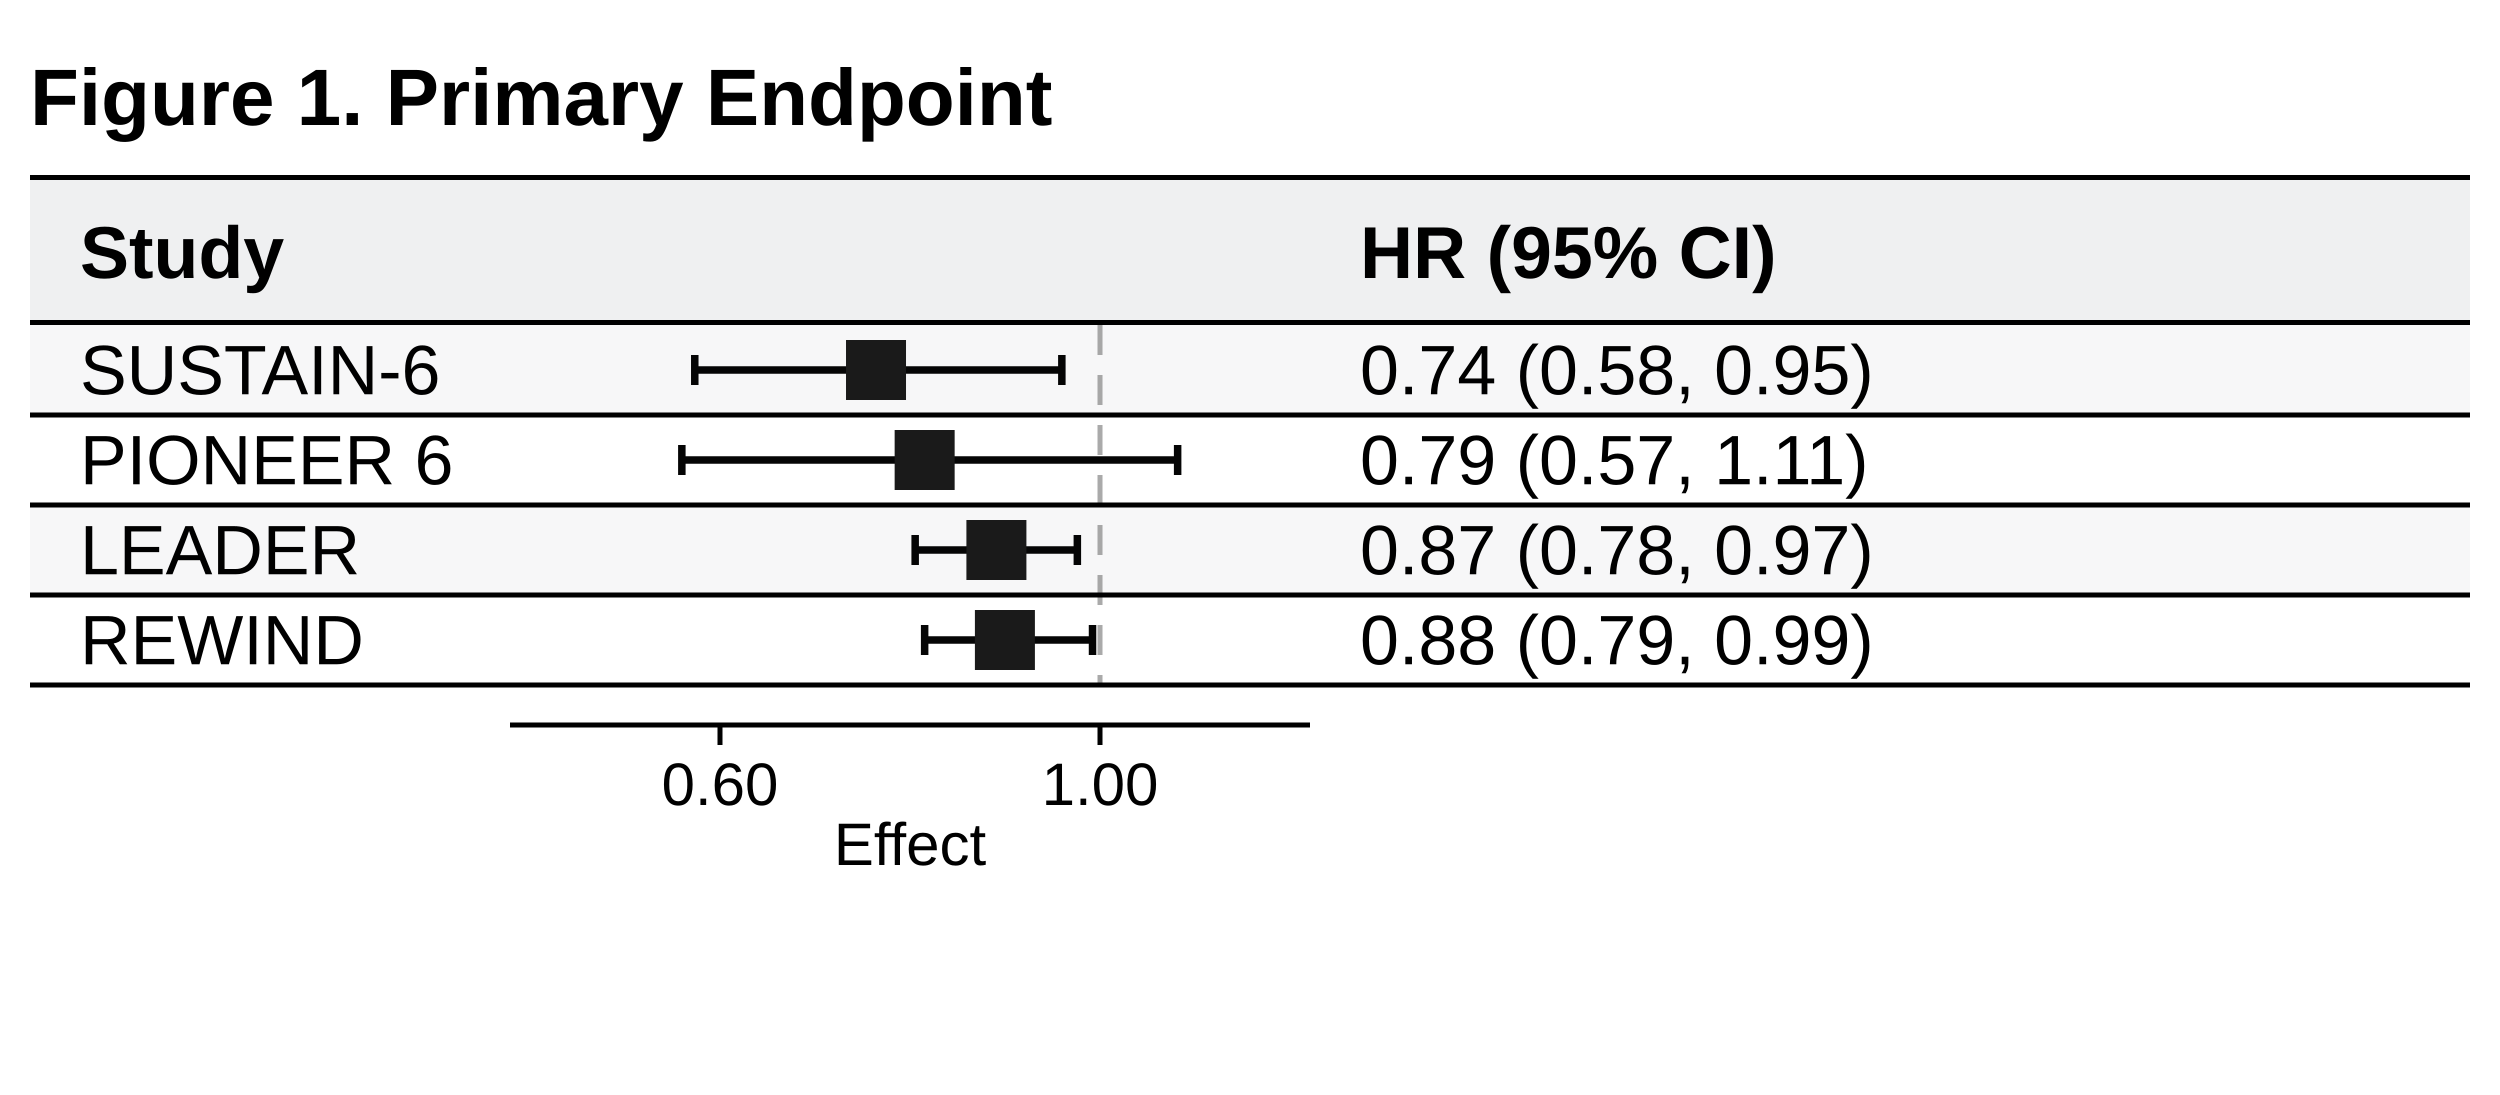
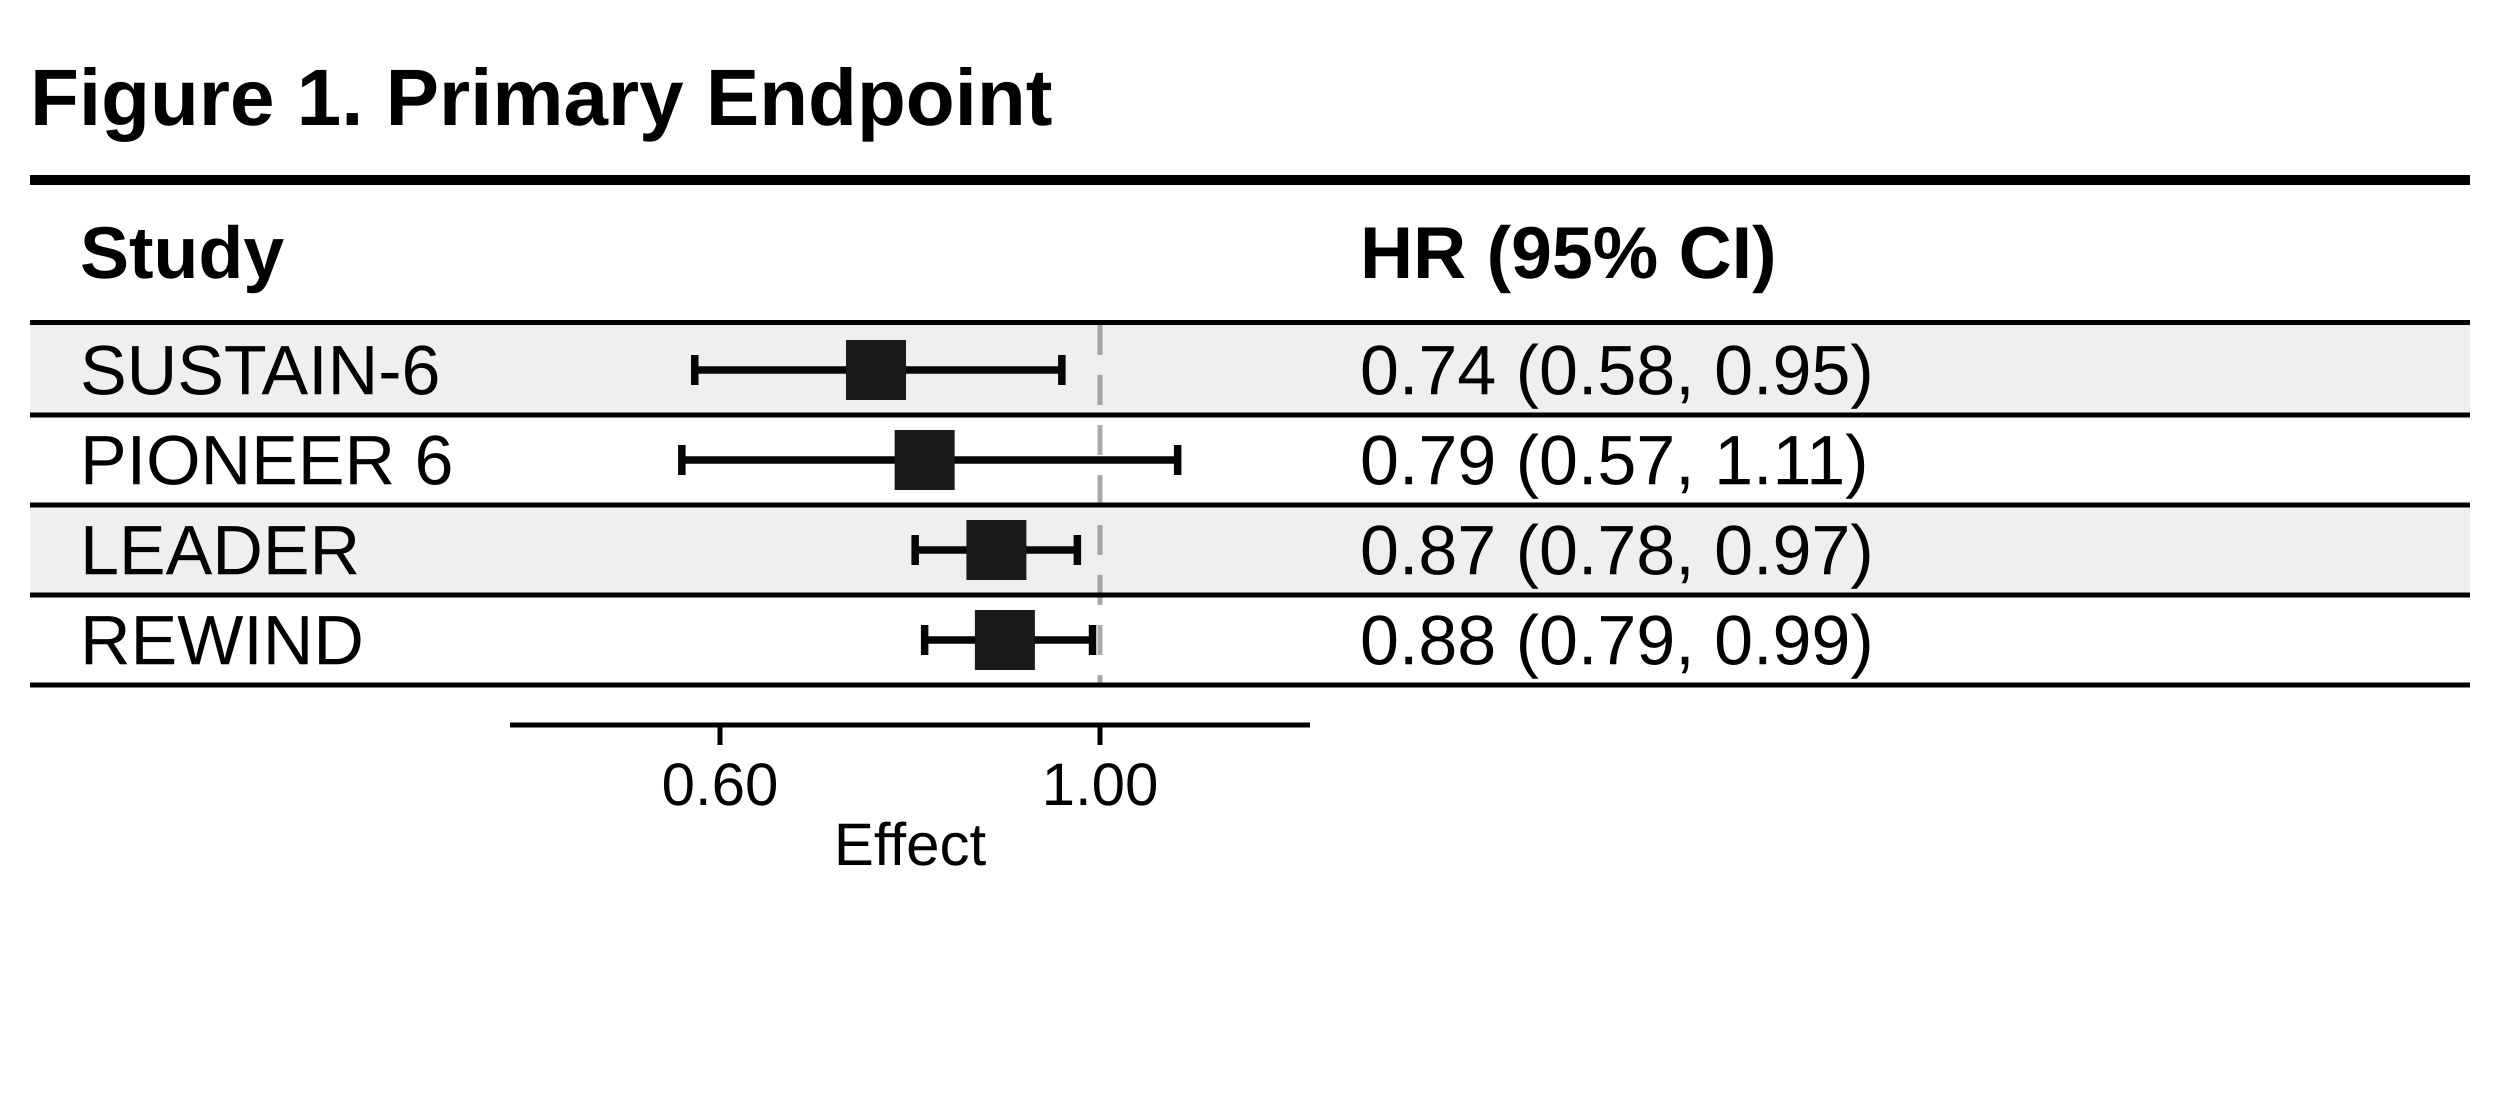
<svg xmlns="http://www.w3.org/2000/svg" width="500" height="219" viewBox="0 0 500 219">
  <style>
  text {
    font-variant-numeric: tabular-nums;
  }
  /* Use dominant-baseline for cell text to match CSS flex centering */
  .cell-text { dominant-baseline: central; }
</style>
  <rect width="100%" height="100%" fill="#FFFFFF" />
  <text x="6" y="25" font-family="Arial, Helvetica, sans-serif" font-size="16px" font-weight="600" fill="#000000">Figure 1. Primary Endpoint</text>
  <line x1="6" x2="494" y1="36" y2="36" stroke="#000000" stroke-width="2" />
-   <rect x="6" y="36" width="488" height="29" fill="#EFF0F1" />
  <text class="cell-text" x="16" y="50.5" font-family="Arial, Helvetica, sans-serif" font-size="14.7px" font-weight="600" fill="#000000">Study</text>
  <text class="cell-text" x="272" y="50.5" font-family="Arial, Helvetica, sans-serif" font-size="14.7px" font-weight="600" text-anchor="start" fill="#000000">HR (95% CI)</text>
  <line x1="6" x2="494" y1="65" y2="65" stroke="#000000" stroke-width="2" />
-   <rect x="6" y="65" width="488" height="18" fill="#F7F7F8" />
-   <rect x="6" y="101" width="488" height="18" fill="#F7F7F8" />
+   <rect x="6" y="65" width="488" height="18" fill="#EFEFF0" />
+   <rect x="6" y="101" width="488" height="18" fill="#EFEFF0" />
  <line x1="220.001" x2="220.001" y1="65" y2="137" stroke="#717171" stroke-width="1" stroke-opacity="0.6" stroke-dasharray="6,4" />
  <g class="interval effect-0">
    <line x1="138.955" x2="212.369" y1="74" y2="74" stroke="#050505" stroke-width="1.5" />
    <line x1="138.955" x2="138.955" y1="71" y2="77" stroke="#050505" stroke-width="1.5" />
    <line x1="212.369" x2="212.369" y1="71" y2="77" stroke="#050505" stroke-width="1.5" />
    <rect x="169.202" y="68" width="12" height="12" fill="#1A1A1A" />
  </g>
  <g class="interval effect-0">
    <line x1="136.368" x2="235.528" y1="92" y2="92" stroke="#050505" stroke-width="1.5" />
    <line x1="136.368" x2="136.368" y1="89" y2="95" stroke="#050505" stroke-width="1.5" />
    <line x1="235.528" x2="235.528" y1="89" y2="95" stroke="#050505" stroke-width="1.5" />
    <rect x="178.93" y="86" width="12" height="12" fill="#1A1A1A" />
  </g>
  <g class="interval effect-0">
    <line x1="183.034" x2="215.469" y1="110" y2="110" stroke="#050505" stroke-width="1.5" />
    <line x1="183.034" x2="183.034" y1="107" y2="113" stroke="#050505" stroke-width="1.5" />
    <line x1="215.469" x2="215.469" y1="107" y2="113" stroke="#050505" stroke-width="1.5" />
    <rect x="193.281" y="104" width="12" height="12" fill="#1A1A1A" />
  </g>
  <g class="interval effect-0">
    <line x1="184.93" x2="218.505" y1="128" y2="128" stroke="#050505" stroke-width="1.5" />
    <line x1="184.93" x2="184.93" y1="125" y2="131" stroke="#050505" stroke-width="1.5" />
    <line x1="218.505" x2="218.505" y1="125" y2="131" stroke="#050505" stroke-width="1.5" />
    <rect x="194.981" y="122" width="12" height="12" fill="#1A1A1A" />
  </g>
  <g transform="translate(0, 145)">
    <line x1="102" x2="262" y1="0" y2="0" stroke="#000000" stroke-width="1" />
    <line x1="143.999" x2="143.999" y1="0" y2="4" stroke="#000000" stroke-width="1" />
    <text x="143.999" y="16" text-anchor="middle" font-family="Arial, Helvetica, sans-serif" font-size="12px" font-weight="400" fill="#000000">0.60</text>
    <line x1="220.001" x2="220.001" y1="0" y2="4" stroke="#000000" stroke-width="1" />
    <text x="220.001" y="16" text-anchor="middle" font-family="Arial, Helvetica, sans-serif" font-size="12px" font-weight="400" fill="#000000">1.00</text>
    <text x="182" y="28" text-anchor="middle" font-family="Arial, Helvetica, sans-serif" font-size="12px" font-weight="500" fill="#000000">Effect</text>
  </g>
  <text class="cell-text" x="16" y="74" font-family="Arial, Helvetica, sans-serif" font-size="14px" font-weight="400" font-style="normal" fill="#000000">SUSTAIN-6</text>
  <text class="cell-text" x="272" y="74" font-family="Arial, Helvetica, sans-serif" font-size="14px" font-weight="400" font-style="normal" text-anchor="start" fill="#000000">0.74 (0.58, 0.95)</text>
  <line x1="6" x2="494" y1="83" y2="83" stroke="#000000" stroke-width="1" />
  <text class="cell-text" x="16" y="92" font-family="Arial, Helvetica, sans-serif" font-size="14px" font-weight="400" font-style="normal" fill="#000000">PIONEER 6</text>
  <text class="cell-text" x="272" y="92" font-family="Arial, Helvetica, sans-serif" font-size="14px" font-weight="400" font-style="normal" text-anchor="start" fill="#000000">0.79 (0.57, 1.11)</text>
  <line x1="6" x2="494" y1="101" y2="101" stroke="#000000" stroke-width="1" />
  <text class="cell-text" x="16" y="110" font-family="Arial, Helvetica, sans-serif" font-size="14px" font-weight="400" font-style="normal" fill="#000000">LEADER</text>
  <text class="cell-text" x="272" y="110" font-family="Arial, Helvetica, sans-serif" font-size="14px" font-weight="400" font-style="normal" text-anchor="start" fill="#000000">0.87 (0.78, 0.97)</text>
  <line x1="6" x2="494" y1="119" y2="119" stroke="#000000" stroke-width="1" />
  <text class="cell-text" x="16" y="128" font-family="Arial, Helvetica, sans-serif" font-size="14px" font-weight="400" font-style="normal" fill="#000000">REWIND</text>
  <text class="cell-text" x="272" y="128" font-family="Arial, Helvetica, sans-serif" font-size="14px" font-weight="400" font-style="normal" text-anchor="start" fill="#000000">0.88 (0.79, 0.99)</text>
  <line x1="6" x2="494" y1="137" y2="137" stroke="#000000" stroke-width="1" />
</svg>
